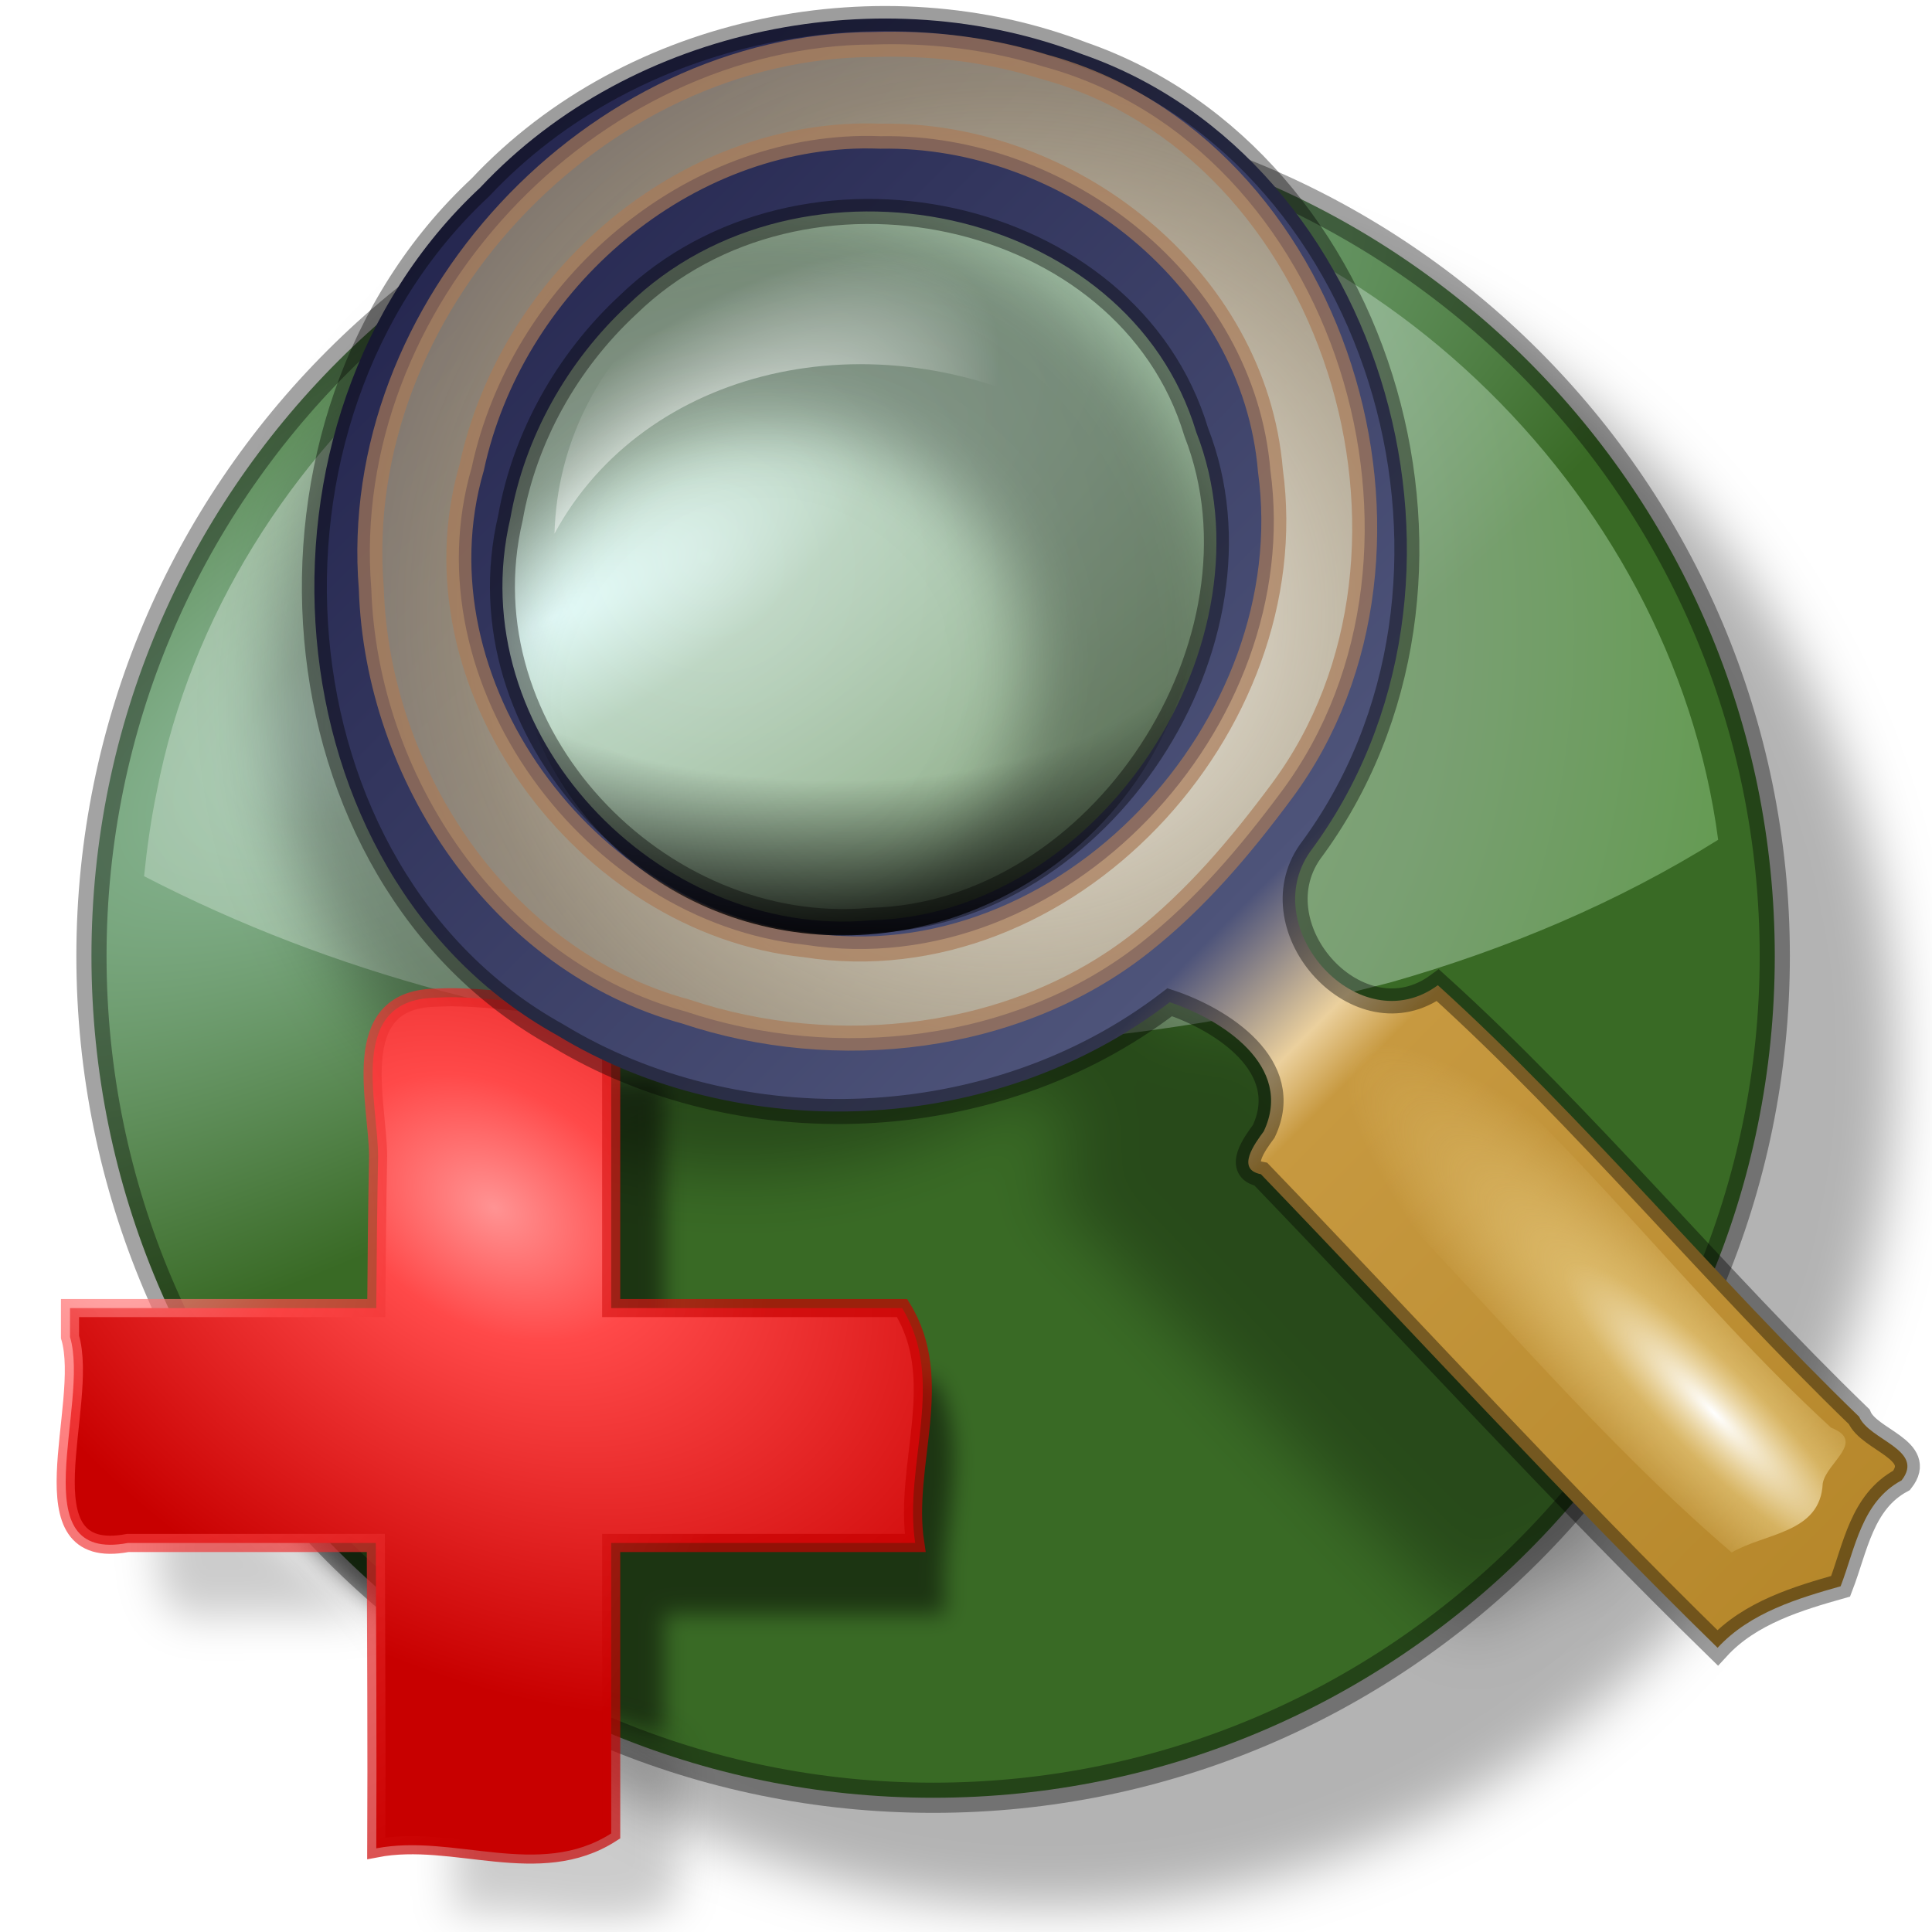
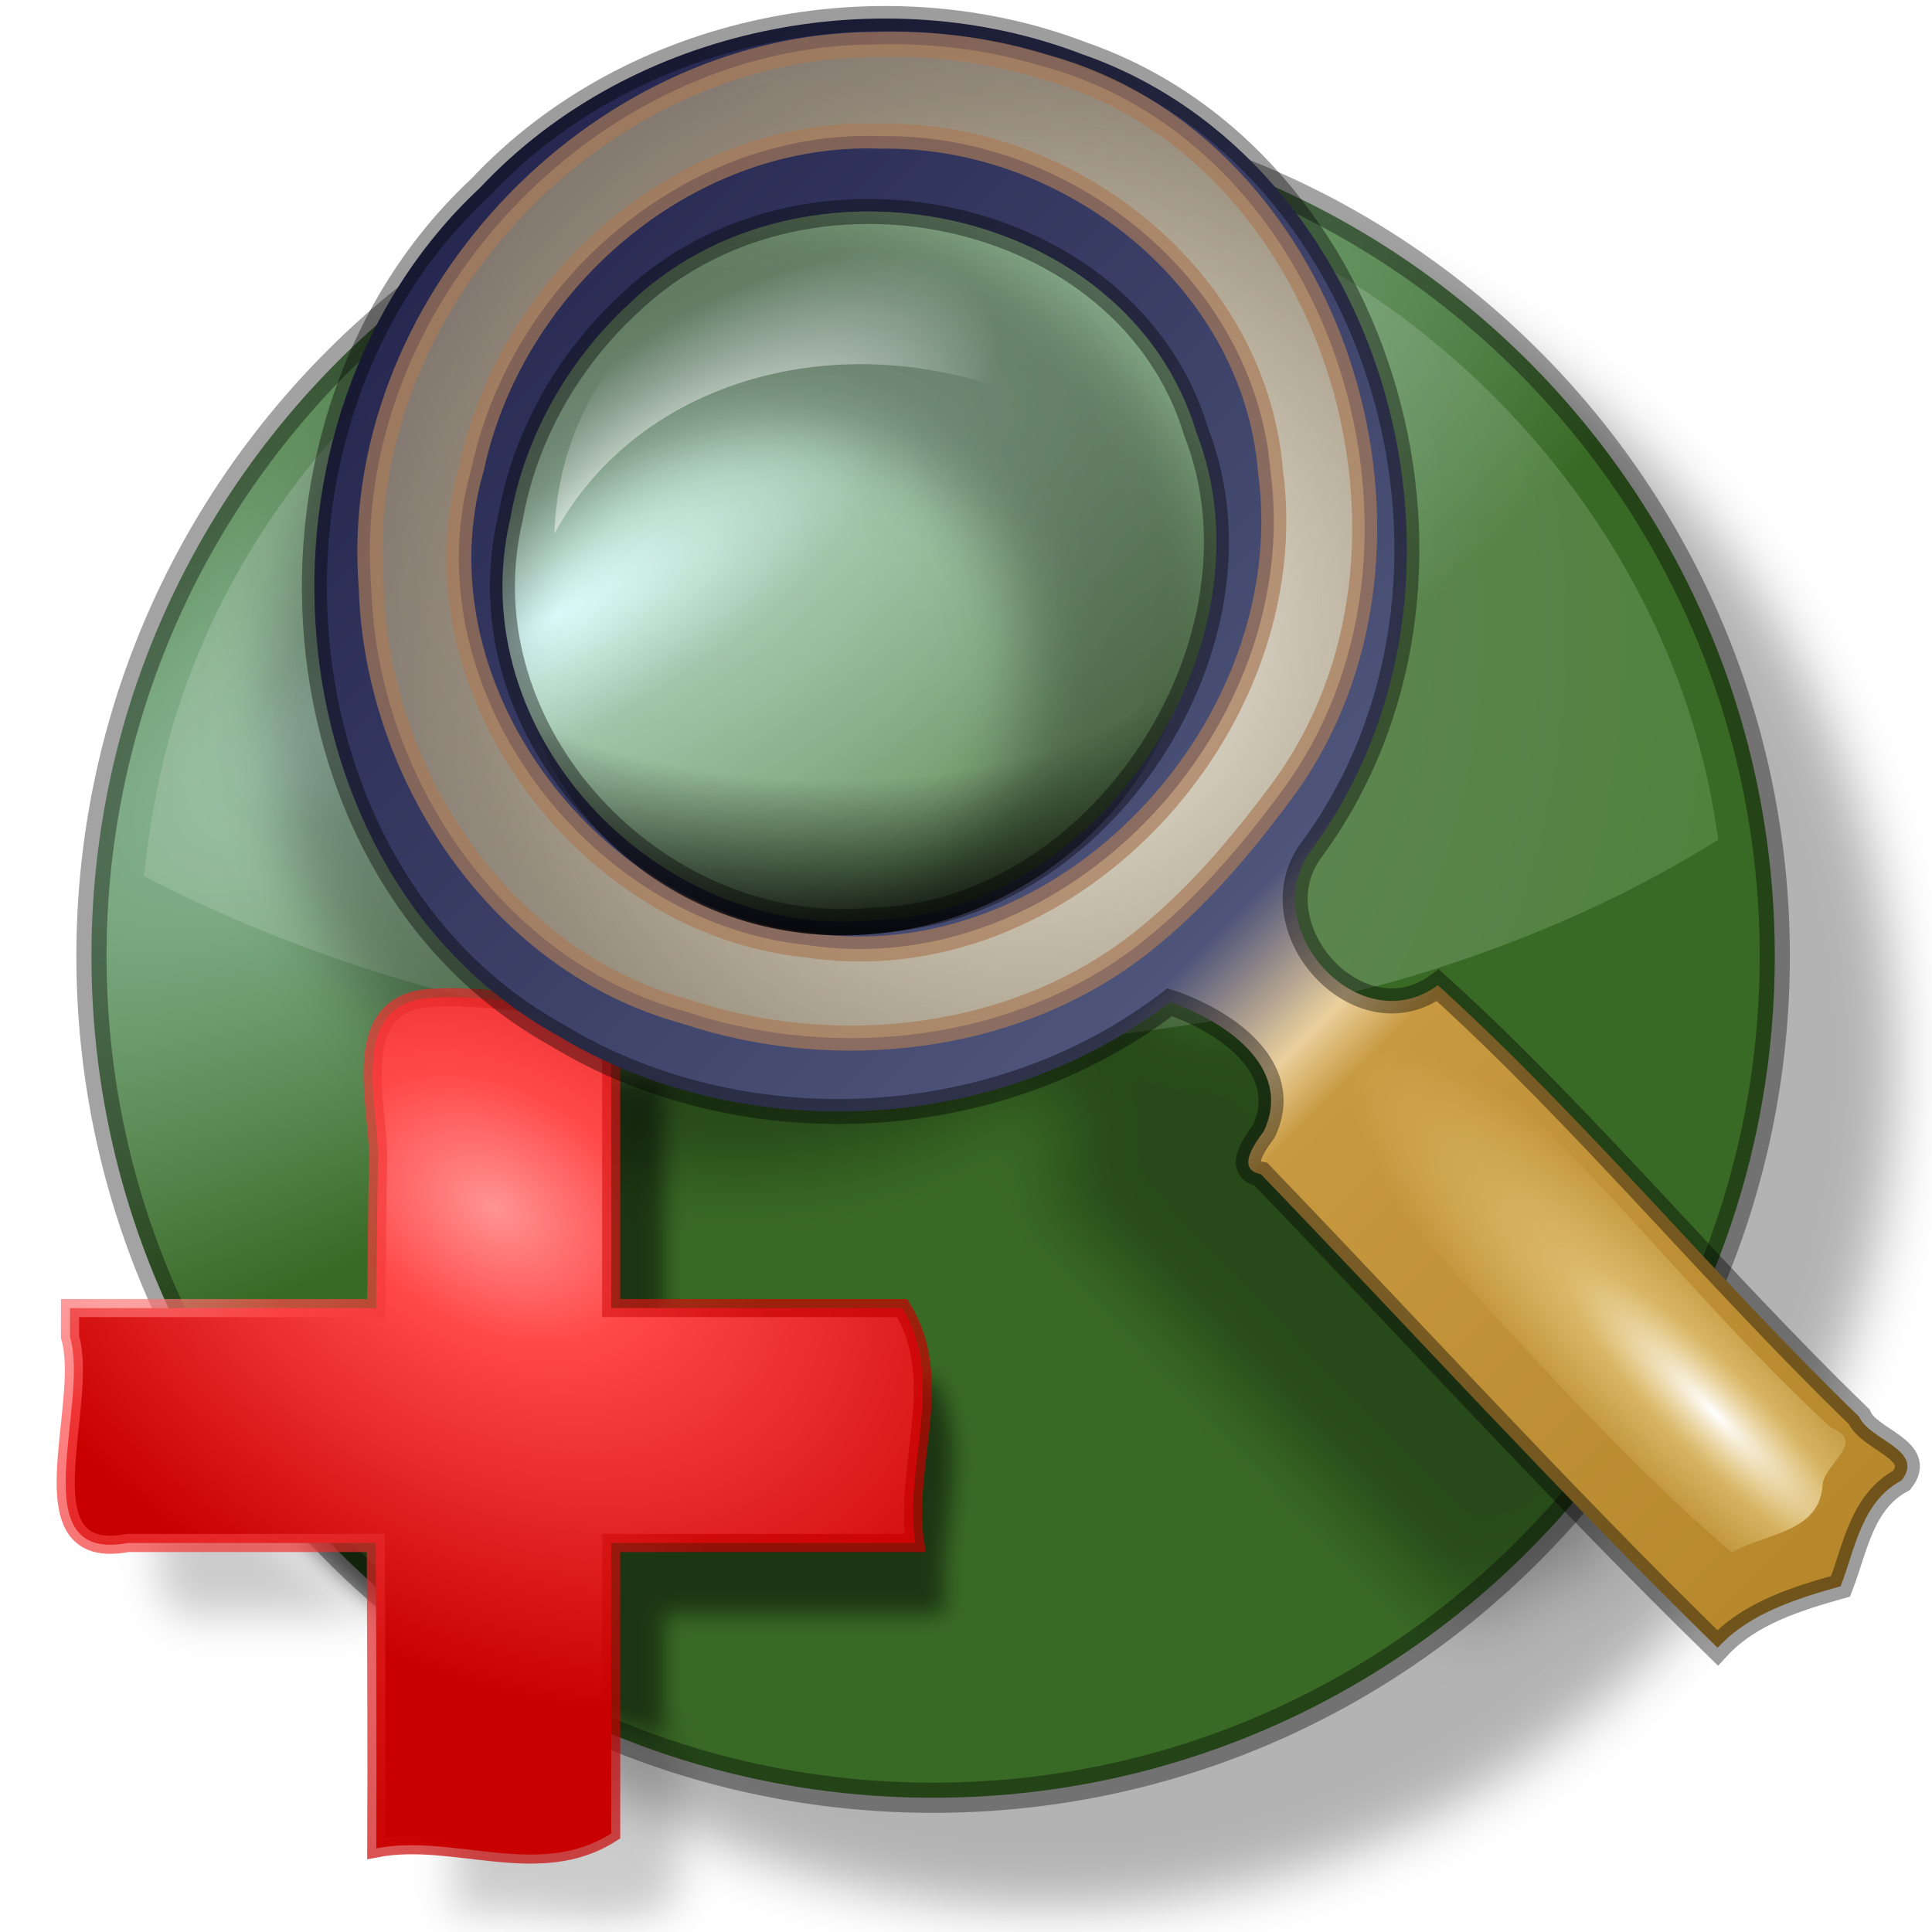
<svg xmlns="http://www.w3.org/2000/svg" xmlns:xlink="http://www.w3.org/1999/xlink" width="320" height="320" id="svg2" version="1.0">
  <defs id="defs4">
    <linearGradient id="linearGradient3480">
      <stop id="stop3482" offset="0" style="stop-color:#ff9393;stop-opacity:1;" />
      <stop style="stop-color:#ff4949;stop-opacity:1;" offset="0.262" id="stop3496" />
      <stop id="stop3484" offset="1" style="stop-color:#c80000;stop-opacity:1;" />
    </linearGradient>
    <linearGradient id="linearGradient3416">
      <stop style="stop-color:#ffffff;stop-opacity:1;" offset="0" id="stop3418" />
      <stop style="stop-color:#ffffff;stop-opacity:0;" offset="1" id="stop3422" />
    </linearGradient>
    <linearGradient id="linearGradient3404">
      <stop id="stop3406" offset="0" style="stop-color:#000000;stop-opacity:0;" />
      <stop style="stop-color:#000000;stop-opacity:0;" offset="0.5" id="stop3410" />
      <stop id="stop3408" offset="1" style="stop-color:#000000;stop-opacity:1;" />
    </linearGradient>
    <linearGradient id="linearGradient3365">
      <stop style="stop-color:#b08123;stop-opacity:1;" offset="0" id="stop3367" />
      <stop id="stop3377" offset="0.366" style="stop-color:#c79940;stop-opacity:1;" />
      <stop id="stop3369" offset="0.39" style="stop-color:#ebd09d;stop-opacity:1;" />
      <stop style="stop-color:#4e547a;stop-opacity:1;" offset="0.443" id="stop3373" />
      <stop style="stop-color:#161640;stop-opacity:1;" offset="1" id="stop3371" />
    </linearGradient>
    <linearGradient id="linearGradient3331">
      <stop style="stop-color:#ffffff;stop-opacity:1;" offset="0" id="stop3333" />
      <stop id="stop3339" offset="0.406" style="stop-color:#f4dc95;stop-opacity:0.498;" />
      <stop style="stop-color:#f4dc95;stop-opacity:0;" offset="1" id="stop3335" />
    </linearGradient>
    <linearGradient id="linearGradient3269">
      <stop id="stop3271" offset="0" style="stop-color:#ffffff;stop-opacity:1;" />
      <stop style="stop-color:#8793b4;stop-opacity:1;" offset="0.501" id="stop3273" />
      <stop id="stop3275" offset="1" style="stop-color:#161640;stop-opacity:1;" />
    </linearGradient>
    <radialGradient xlink:href="#linearGradient3269" id="radialGradient3325" gradientUnits="userSpaceOnUse" gradientTransform="matrix(0.6083335,0.4750004,-0.6154347,0.7881878,90.49009,29.91169)" cx="2.02" cy="145.749" fx="2.02" fy="145.749" r="15.152" />
    <linearGradient id="linearGradient3272">
      <stop id="stop3274" offset="0" style="stop-color:#ffffff;stop-opacity:1;" />
      <stop style="stop-color:#bbd5c1;stop-opacity:1;" offset="0.588" id="stop3276" />
      <stop id="stop3278" offset="1" style="stop-color:#71c351;stop-opacity:1;" />
    </linearGradient>
    <linearGradient id="linearGradient3166">
      <stop style="stop-color:#d5ffff;stop-opacity:1;" offset="0" id="stop3168" />
      <stop id="stop3174" offset="0.241" style="stop-color:#87b492;stop-opacity:1;" />
      <stop style="stop-color:#396a25;stop-opacity:1;" offset="1" id="stop3170" />
    </linearGradient>
    <radialGradient xlink:href="#linearGradient3166" id="radialGradient2432" gradientUnits="userSpaceOnUse" gradientTransform="matrix(0.2760087,0.4901916,-1.492525,0.8403855,1040.009,-101.6462)" cx="-120.669" cy="512.356" fx="-120.669" fy="512.356" r="144.234" />
    <radialGradient xlink:href="#linearGradient3272" id="radialGradient3231" gradientUnits="userSpaceOnUse" gradientTransform="matrix(1.105517,-0.9264079,1.011789,1.207406,50.6622,263.5516)" cx="116.906" cy="86.495" fx="116.906" fy="86.495" r="138.844" />
    <filter id="filter3550">
      <feGaussianBlur stdDeviation="4.257" id="feGaussianBlur3552" />
    </filter>
    <filter id="filter3383">
      <feGaussianBlur stdDeviation="4.834" id="feGaussianBlur3385" />
    </filter>
    <radialGradient xlink:href="#linearGradient3480" id="radialGradient3500" gradientUnits="userSpaceOnUse" gradientTransform="matrix(2.937805,1.785945,-1.243998,2.046325,-705.6126,-661.2108)" cx="388.556" cy="163.598" fx="388.556" fy="163.598" r="31.147" />
    <radialGradient xlink:href="#linearGradient3480" id="radialGradient3502" gradientUnits="userSpaceOnUse" gradientTransform="matrix(3.442529,7.2504684e-7,-8.0692825e-7,3.831303,-1114.6,-271.4232)" cx="373.413" cy="167.727" fx="373.413" fy="167.727" r="31.147" />
    <radialGradient xlink:href="#linearGradient3416" id="radialGradient3505" gradientUnits="userSpaceOnUse" gradientTransform="matrix(0.1746776,0.2626466,0.512903,-0.4109473,100.5799,427.792)" cx="-76.427" cy="333.601" fx="-76.427" fy="333.601" r="69.281" />
    <radialGradient xlink:href="#linearGradient3404" id="radialGradient3508" gradientUnits="userSpaceOnUse" gradientTransform="matrix(1.360321,-7.7581535e-2,-0.2880401,-0.6392859,427.2332,499.8683)" cx="-39.632" cy="351.988" fx="-39.632" fy="351.988" r="69.281" />
    <radialGradient xlink:href="#linearGradient3331" id="radialGradient3511" gradientUnits="userSpaceOnUse" gradientTransform="matrix(1.831973,0.1139688,-0.1086445,1.746387,-200.1452,-231.9322)" cx="287.507" cy="274.461" fx="287.507" fy="274.461" r="88.634" />
    <radialGradient xlink:href="#linearGradient3331" id="radialGradient3514" gradientUnits="userSpaceOnUse" gradientTransform="matrix(0.4895959,0.4903407,-0.1071982,0.1070353,233.3505,167.4596)" cx="364.36" cy="280.033" fx="364.36" fy="280.033" r="88.634" />
    <linearGradient xlink:href="#linearGradient3365" id="linearGradient3517" gradientUnits="userSpaceOnUse" x1="419.161" y1="415.448" x2="199.353" y2="196.643" />
    <filter id="filter3597">
      <feGaussianBlur stdDeviation="1.875" id="feGaussianBlur3599" />
    </filter>
    <filter id="filter3605">
      <feGaussianBlur stdDeviation="3.593" id="feGaussianBlur3607" />
    </filter>
  </defs>
  <g id="layer2" style="display:inline">
    <path transform="translate(-150.5127,-167.4685)" style="opacity:0.3;fill:#000000;fill-opacity:1;stroke:#000000;stroke-width:5;stroke-linecap:round;stroke-linejoin:miter;stroke-miterlimit:4;stroke-dasharray:none;stroke-opacity:0.363;filter:url(#filter3550)" d="M 324.259,203.626 C 247.31,203.626 184.853,266.052 184.853,343.001 C 184.853,419.95 247.31,482.407 324.259,482.407 C 401.208,482.407 463.665,419.95 463.665,343.001 C 463.665,266.052 401.208,203.626 324.259,203.626 z" id="path3548" />
    <path transform="translate(-150.5127,-167.4685)" style="opacity:1;fill:url(#radialGradient2432);fill-opacity:1;stroke:#000000;stroke-width:5;stroke-linecap:round;stroke-linejoin:miter;stroke-miterlimit:4;stroke-dasharray:none;stroke-opacity:0.363" d="M 305.066,186.454 C 228.117,186.454 165.66,248.879 165.66,325.829 C 165.66,402.778 228.117,465.235 305.066,465.235 C 382.015,465.235 444.472,402.778 444.472,325.829 C 444.472,248.879 382.015,186.454 305.066,186.454 z" id="path2430" />
-     <path transform="translate(-150.5127,-167.4685)" style="opacity:0.5;fill:url(#radialGradient3231);fill-opacity:1;stroke:none;stroke-width:5;stroke-linecap:round;stroke-linejoin:miter;stroke-miterlimit:4;stroke-dasharray:none;stroke-opacity:0.363" d="M 301.812,194.5 C 242.735,194.887 187.68,240.572 176.492,298.505 C 175.528,303.108 174.857,307.888 174.375,312.594 C 237.353,345.178 313.2,348.115 381.052,330.12 C 399.971,324.711 418.357,317.041 435.094,306.562 C 427.41,248.236 375.656,198.916 316.656,195 C 311.724,194.55 306.764,194.373 301.812,194.5 z" id="path2434" />
+     <path transform="translate(-150.5127,-167.4685)" style="opacity:0.25;fill:url(#radialGradient3231);fill-opacity:1;stroke:none;stroke-width:5;stroke-linecap:round;stroke-linejoin:miter;stroke-miterlimit:4;stroke-dasharray:none;stroke-opacity:0.363" d="M 301.812,194.5 C 242.735,194.887 187.68,240.572 176.492,298.505 C 175.528,303.108 174.857,307.888 174.375,312.594 C 237.353,345.178 313.2,348.115 381.052,330.12 C 399.971,324.711 418.357,317.041 435.094,306.562 C 427.41,248.236 375.656,198.916 316.656,195 C 311.724,194.55 306.764,194.373 301.812,194.5 z" id="path2434" />
  </g>
  <g id="layer5" style="display:inline">
    <path transform="matrix(1.153072,0,0,1.150275,-188.4708,-212.525)" style="opacity:0.3;fill:#000000;fill-opacity:1;fill-rule:evenodd;stroke:none;stroke-width:3;stroke-linecap:butt;stroke-linejoin:miter;stroke-miterlimit:4;stroke-dasharray:none;stroke-opacity:0.384;display:inline;filter:url(#filter3383)" d="M 272.723,214.362 C 237.244,214.729 205.052,244.629 202.786,280.174 C 200.164,307.448 214.388,336.6 240.348,347.237 C 262.58,357.332 290.112,354.87 310.129,340.83 C 314.024,342.167 320.195,347.05 315.973,351.299 C 313.367,355.111 315.672,360.017 319.475,361.836 C 338.07,381.097 356.095,400.919 375.348,419.487 C 379.264,413.49 386.465,411.254 393.036,409.612 C 394.632,404.048 396.515,398.281 401.254,394.83 C 404.523,387.981 395.289,384.882 392.129,380.487 C 375.343,363.472 359.721,345.072 341.848,329.112 C 337.297,335.871 326.394,329.505 328.754,322.362 C 331.424,316.537 336.109,311.776 337.703,305.427 C 350.578,271.997 332.876,228.324 297.536,217.893 C 289.57,215.228 281.128,214.073 272.723,214.362 z M 273.723,245.424 C 291.646,245.015 309.47,258.8 310.661,277.049 C 313.653,301.443 290.816,326.332 265.786,322.362 C 244.71,320.061 227.878,296.889 234.629,276.33 C 238.845,258.775 255.265,244.649 273.723,245.424 z" id="path3379" />
    <path style="opacity:0.5;fill:#000000;fill-opacity:1;stroke:none;stroke-width:5;stroke-linecap:round;stroke-linejoin:miter;stroke-miterlimit:4;stroke-dasharray:none;stroke-opacity:0.363;display:inline;filter:url(#filter3597)" d="M 80.562,177.276 C 79.339,177.252 78.133,177.315 76.906,177.37 C 62.42,177.808 67.635,194.683 67.625,203.714 C 67.471,212.057 67.394,220.411 67.343,228.776 C 51.059,228.776 34.753,228.776 18.468,228.776 C 28.809,244.201 42.157,257.445 57.656,267.682 C 60.855,267.682 64.051,267.682 67.25,267.682 C 67.255,269.632 67.274,271.576 67.281,273.526 C 79.295,280.135 92.413,285.033 106.25,287.87 C 106.25,281.138 106.25,274.414 106.25,267.682 C 123.034,267.682 139.809,267.682 156.594,267.682 C 154.618,254.753 161.854,240.791 154.437,228.776 C 138.376,228.776 122.311,228.776 106.25,228.776 C 106.25,212.091 106.25,195.398 106.25,178.714 C 97.642,179.309 89.125,177.446 80.562,177.276 z" id="path3592" transform="matrix(0.9275334,0,0,0.9954333,11.43988,0.8095473)" />
    <path style="opacity:0.2;fill:#000000;fill-opacity:1;stroke:none;stroke-width:7.183;stroke-miterlimit:4;stroke-dasharray:none;stroke-opacity:0.687;display:inline;filter:url(#filter3605)" d="M 24.675,228.953 L 24.675,230.141 L 24.675,232.547 C 28.02,243.767 16.32,270.056 34.268,266.672 C 43.574,266.672 52.869,266.672 62.175,266.672 C 47.393,256.624 34.653,243.786 24.675,228.953 z M 75.362,274.578 C 75.413,288.809 75.5,303.029 75.425,317.235 C 88.304,314.757 102.371,322.417 114.331,314.766 C 114.331,305.919 114.331,297.081 114.331,288.235 C 100.512,285.615 87.416,280.955 75.362,274.578 z" id="path3580" transform="matrix(0.9552844,0,0,0.9830342,3.092074,5.399597)" />
  </g>
  <g id="layer4" style="display:inline">
    <path id="rect3451" d="M 226.079,332.649 C 224.856,332.625 223.64,332.67 222.413,332.724 C 207.927,333.163 213.145,350.03 213.135,359.061 C 212.981,367.404 212.887,375.761 212.836,384.126 C 195.927,384.126 179.017,384.126 162.108,384.126 L 162.108,386.52 L 162.108,388.914 C 165.453,400.134 153.736,426.416 171.685,423.033 C 185.377,423.033 199.069,423.033 212.761,423.033 C 212.805,439.9 212.925,456.772 212.836,473.611 C 225.716,471.134 239.783,478.794 251.743,471.142 C 251.743,455.106 251.743,439.069 251.743,423.033 C 268.527,423.033 285.312,423.033 302.097,423.033 C 300.122,410.104 307.344,396.141 299.927,384.126 C 283.866,384.126 267.804,384.126 251.743,384.126 C 251.743,367.441 251.743,350.756 251.743,334.071 C 243.135,334.666 234.642,332.82 226.079,332.649 z" style="display:inline;fill:url(#radialGradient3500);fill-opacity:1;stroke:url(#radialGradient3502);stroke-width:3;stroke-miterlimit:4;stroke-dasharray:none;stroke-opacity:0.687" transform="translate(-150.5127,-167.4685)" />
  </g>
  <g id="layer1" transform="translate(-150.5127,-167.4685)" style="display:inline">
    <use x="0" y="0" xlink:href="#path3259" id="use3299" transform="translate(183.2039,-533.5948)" width="320" height="320" />
    <g id="g3519" transform="matrix(1.378904,0,0,1.38115,-91.92476,-117.9254)">
      <path id="path2424" d="M 233.515,229.114 C 203.553,256.992 207.957,311.553 242.741,330.784 C 264.458,343.979 295.108,343.105 316.324,326.823 C 322.531,328.875 331.322,334.47 327.619,342.309 C 326.542,343.77 324.236,346.868 327.275,347.451 C 345.51,366.367 363.472,386.047 382.134,404.244 C 386.034,399.999 391.911,398.282 396.911,396.866 C 398.683,392.287 399.427,386.742 404.237,384.162 C 407.092,380.512 400.34,379.348 399.139,376.535 C 381.84,359.833 366.067,340.634 348.533,324.787 C 339.11,331.702 326.738,318.038 333.167,308.802 C 357.059,276.765 342.338,225.83 305.847,213.15 C 282.053,203.995 251.891,209.557 233.515,229.114 z M 251.237,243.208 C 272.063,223.01 311.348,231.292 319.509,258.453 C 329.283,283.419 308.162,316.326 280.416,317.002 C 254.776,319.315 231.053,294.507 237.131,268.735 C 238.825,259.126 243.9,250.009 251.237,243.208 z" style="fill:url(#linearGradient3517);fill-opacity:1;fill-rule:evenodd;stroke:#000000;stroke-width:3;stroke-linecap:butt;stroke-linejoin:miter;stroke-miterlimit:4;stroke-dasharray:none;stroke-opacity:0.384" />
      <path id="path3323" d="M 337.231,328.312 L 334.419,331.094 C 335.425,333.833 335.627,336.859 334.669,340.031 C 332.253,343.67 339.38,345.725 340.825,349 C 355.165,363.683 368.339,379.567 383.825,392.812 C 387.861,390.447 394.483,390.523 394.763,384.531 C 395.206,382.031 400.024,379.504 395.763,377.844 C 379.07,362.533 365.11,343.374 347.794,329.25 C 344.098,330.35 340.438,329.854 337.231,328.312 z" style="fill:url(#radialGradient3514);fill-opacity:1;fill-rule:evenodd;stroke:none;stroke-width:3;stroke-linecap:butt;stroke-linejoin:miter;stroke-miterlimit:4;stroke-dasharray:none;stroke-opacity:0.384" />
      <path style="fill:url(#radialGradient3511);fill-opacity:1;fill-rule:evenodd;stroke:#a97b58;stroke-width:3;stroke-linecap:butt;stroke-linejoin:miter;stroke-miterlimit:4;stroke-dasharray:none;stroke-opacity:0.687" d="M 283.388,211.937 C 282.527,211.931 281.687,211.941 280.825,211.969 C 247.303,212.074 217.67,243.565 220.419,277.219 C 221.133,299.616 236.02,321.937 258.169,327.937 C 276.29,333.995 297.839,331.533 312.856,319.719 C 319.461,314.522 324.828,308.184 329.794,301.5 C 351.243,272.63 336.331,224.153 301.169,214.625 C 295.394,212.842 289.409,211.978 283.388,211.937 z M 279.419,222.937 C 280.144,222.927 280.876,222.943 281.606,222.969 C 304.115,222.567 326.482,239.888 328.419,263.062 C 332.623,293.752 303.804,324.802 272.544,319.937 C 246.161,317.186 224.919,288.589 232.481,262.687 C 237.14,241.026 256.937,223.268 279.419,222.937 z" id="path3347" />
      <path id="path3391" d="M 296.983,313.83 C 276.602,324.591 251.794,317.339 241.608,297.658 C 238.823,292.277 237.426,286.518 237.271,280.774 C 260.453,297.878 279.514,300.505 294.575,292.527 C 301.477,288.87 313.364,284.419 319.451,281.935 C 317.722,294.924 309.721,307.105 296.983,313.83 z" style="fill:url(#radialGradient3508);fill-opacity:1;stroke:none;stroke-width:3;stroke-miterlimit:4;stroke-dasharray:none;stroke-opacity:0.687" />
      <path id="path3412" d="M 298.762,239.747 C 279.532,229.695 256.127,236.469 246.515,254.854 C 243.888,259.881 242.57,265.26 242.423,270.626 C 253.225,250.72 280.494,244.337 303.633,256.433 C 310.15,259.84 315.646,264.364 319.96,269.542 C 318.33,257.408 310.78,246.03 298.762,239.747 z" style="fill:url(#radialGradient3505);fill-opacity:1;stroke:none;stroke-width:3;stroke-miterlimit:4;stroke-dasharray:none;stroke-opacity:0.687" />
    </g>
  </g>
</svg>
